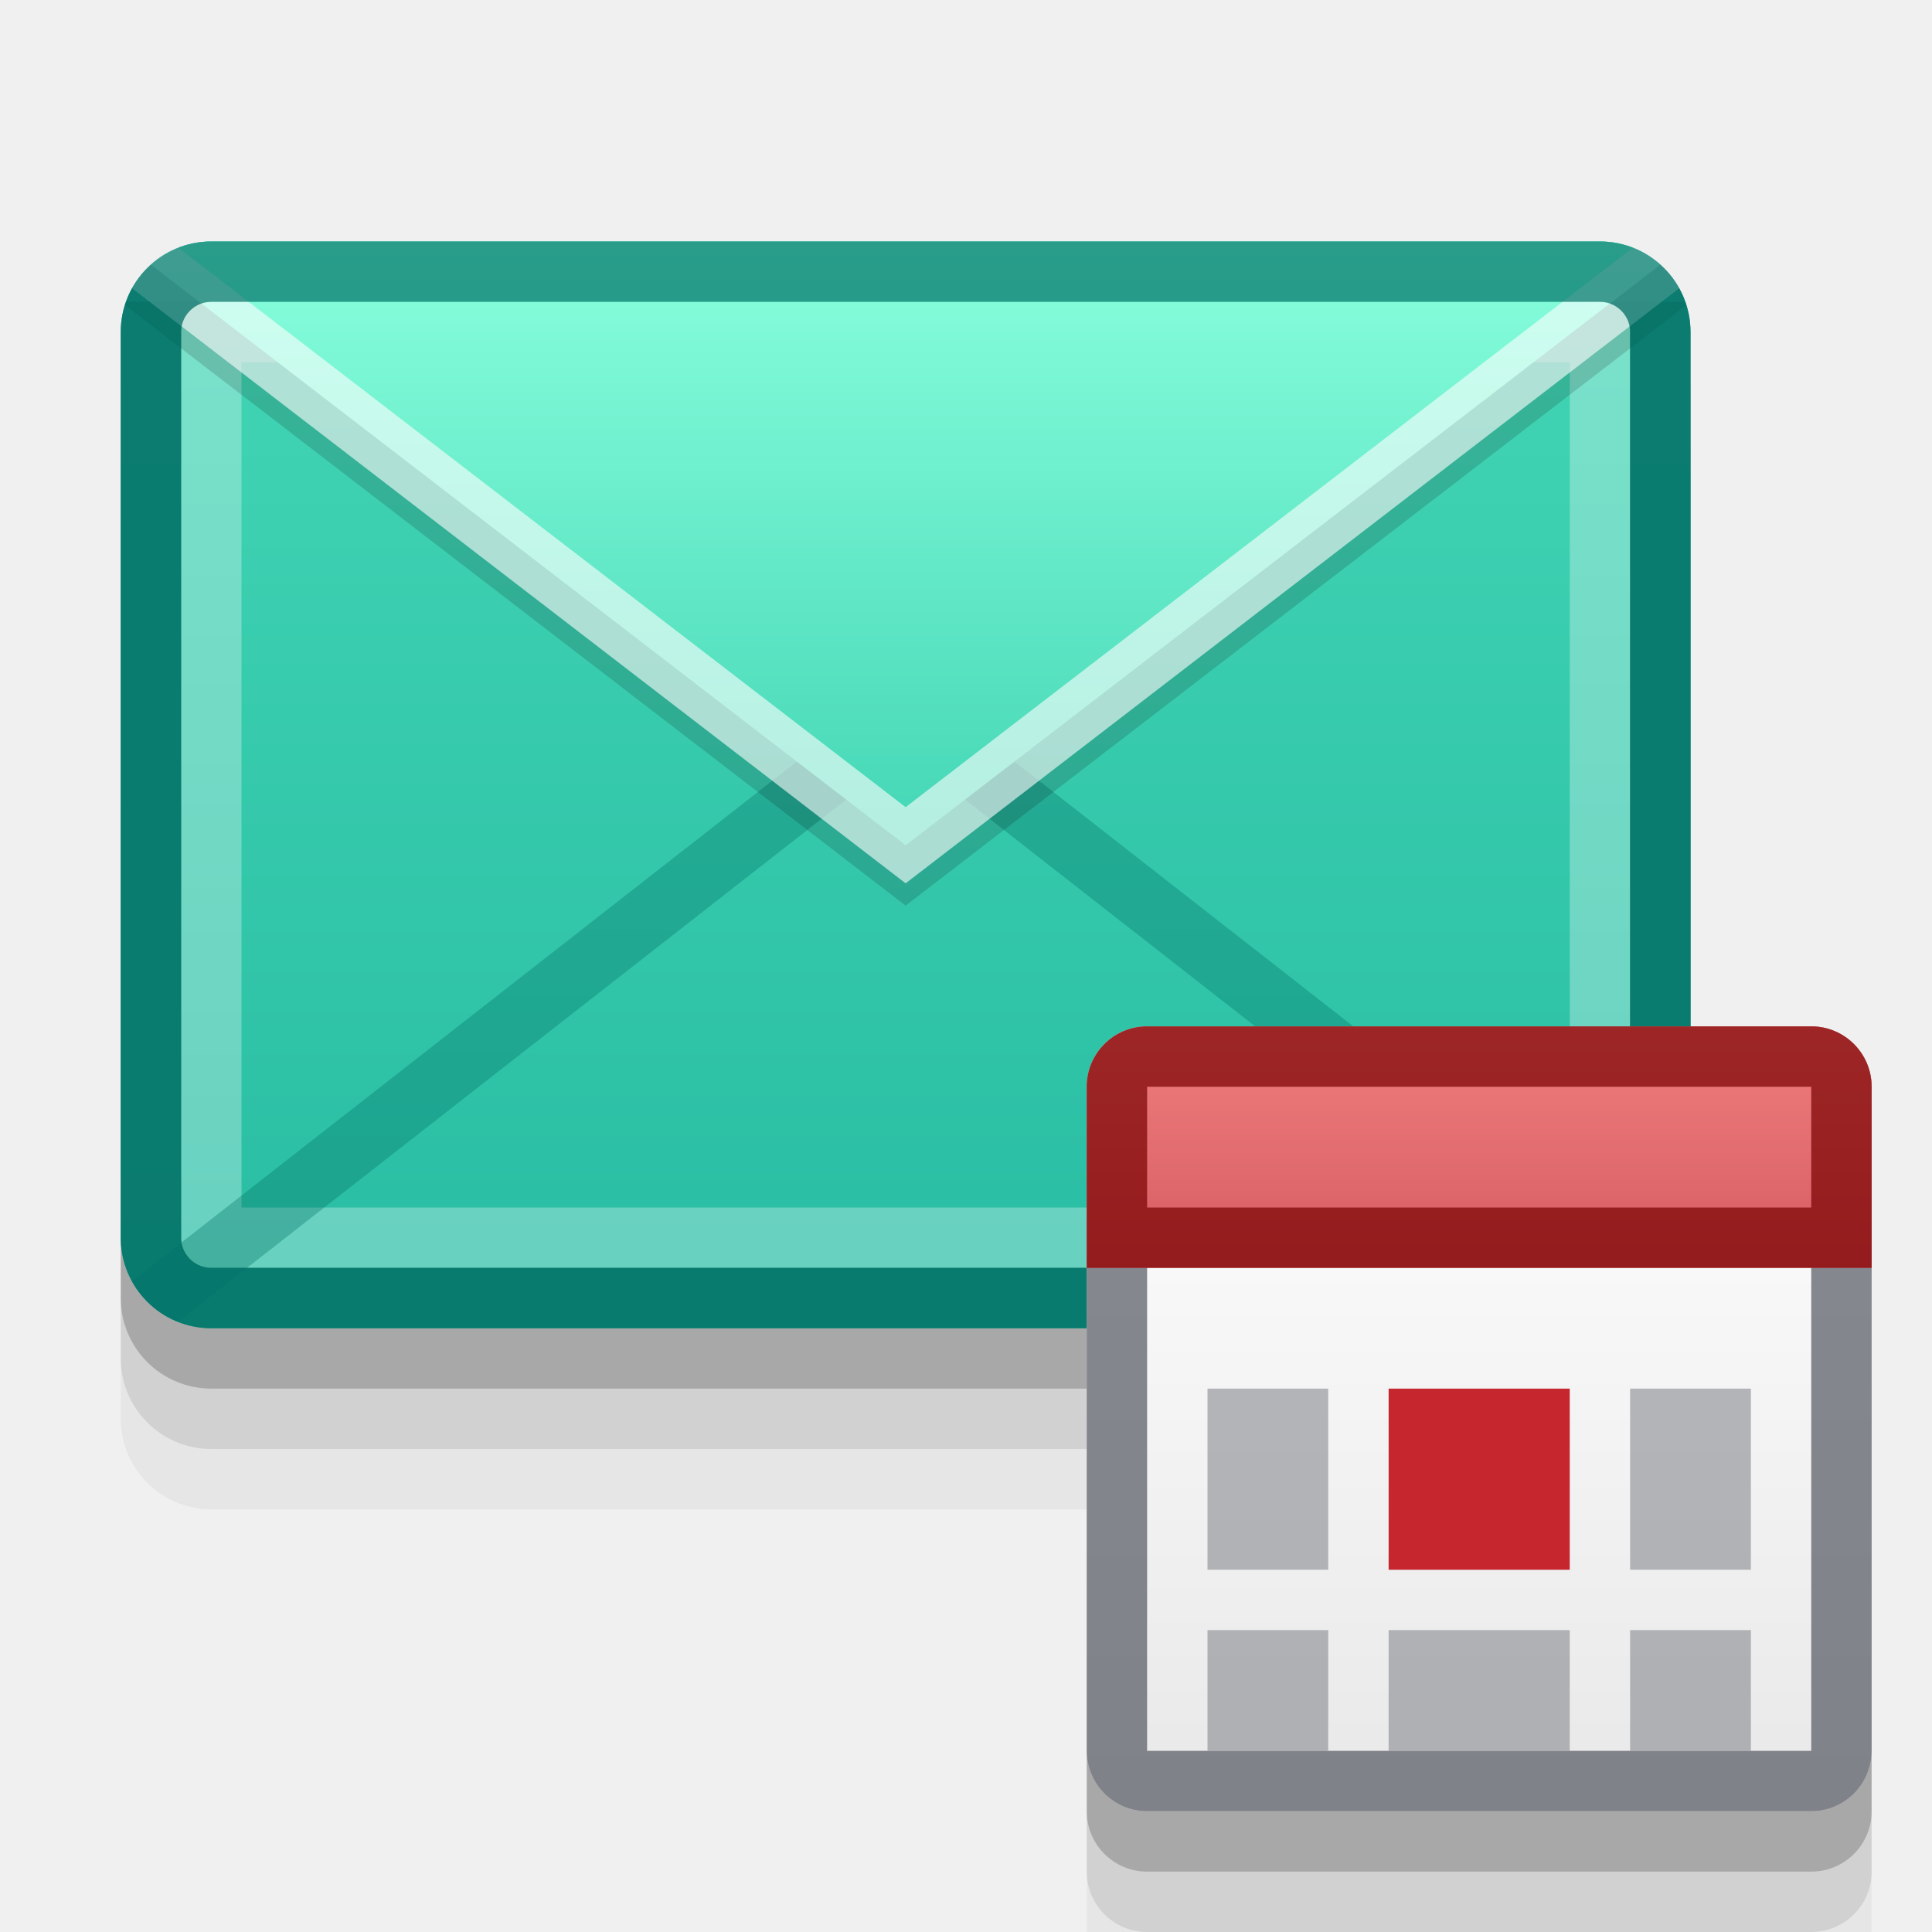
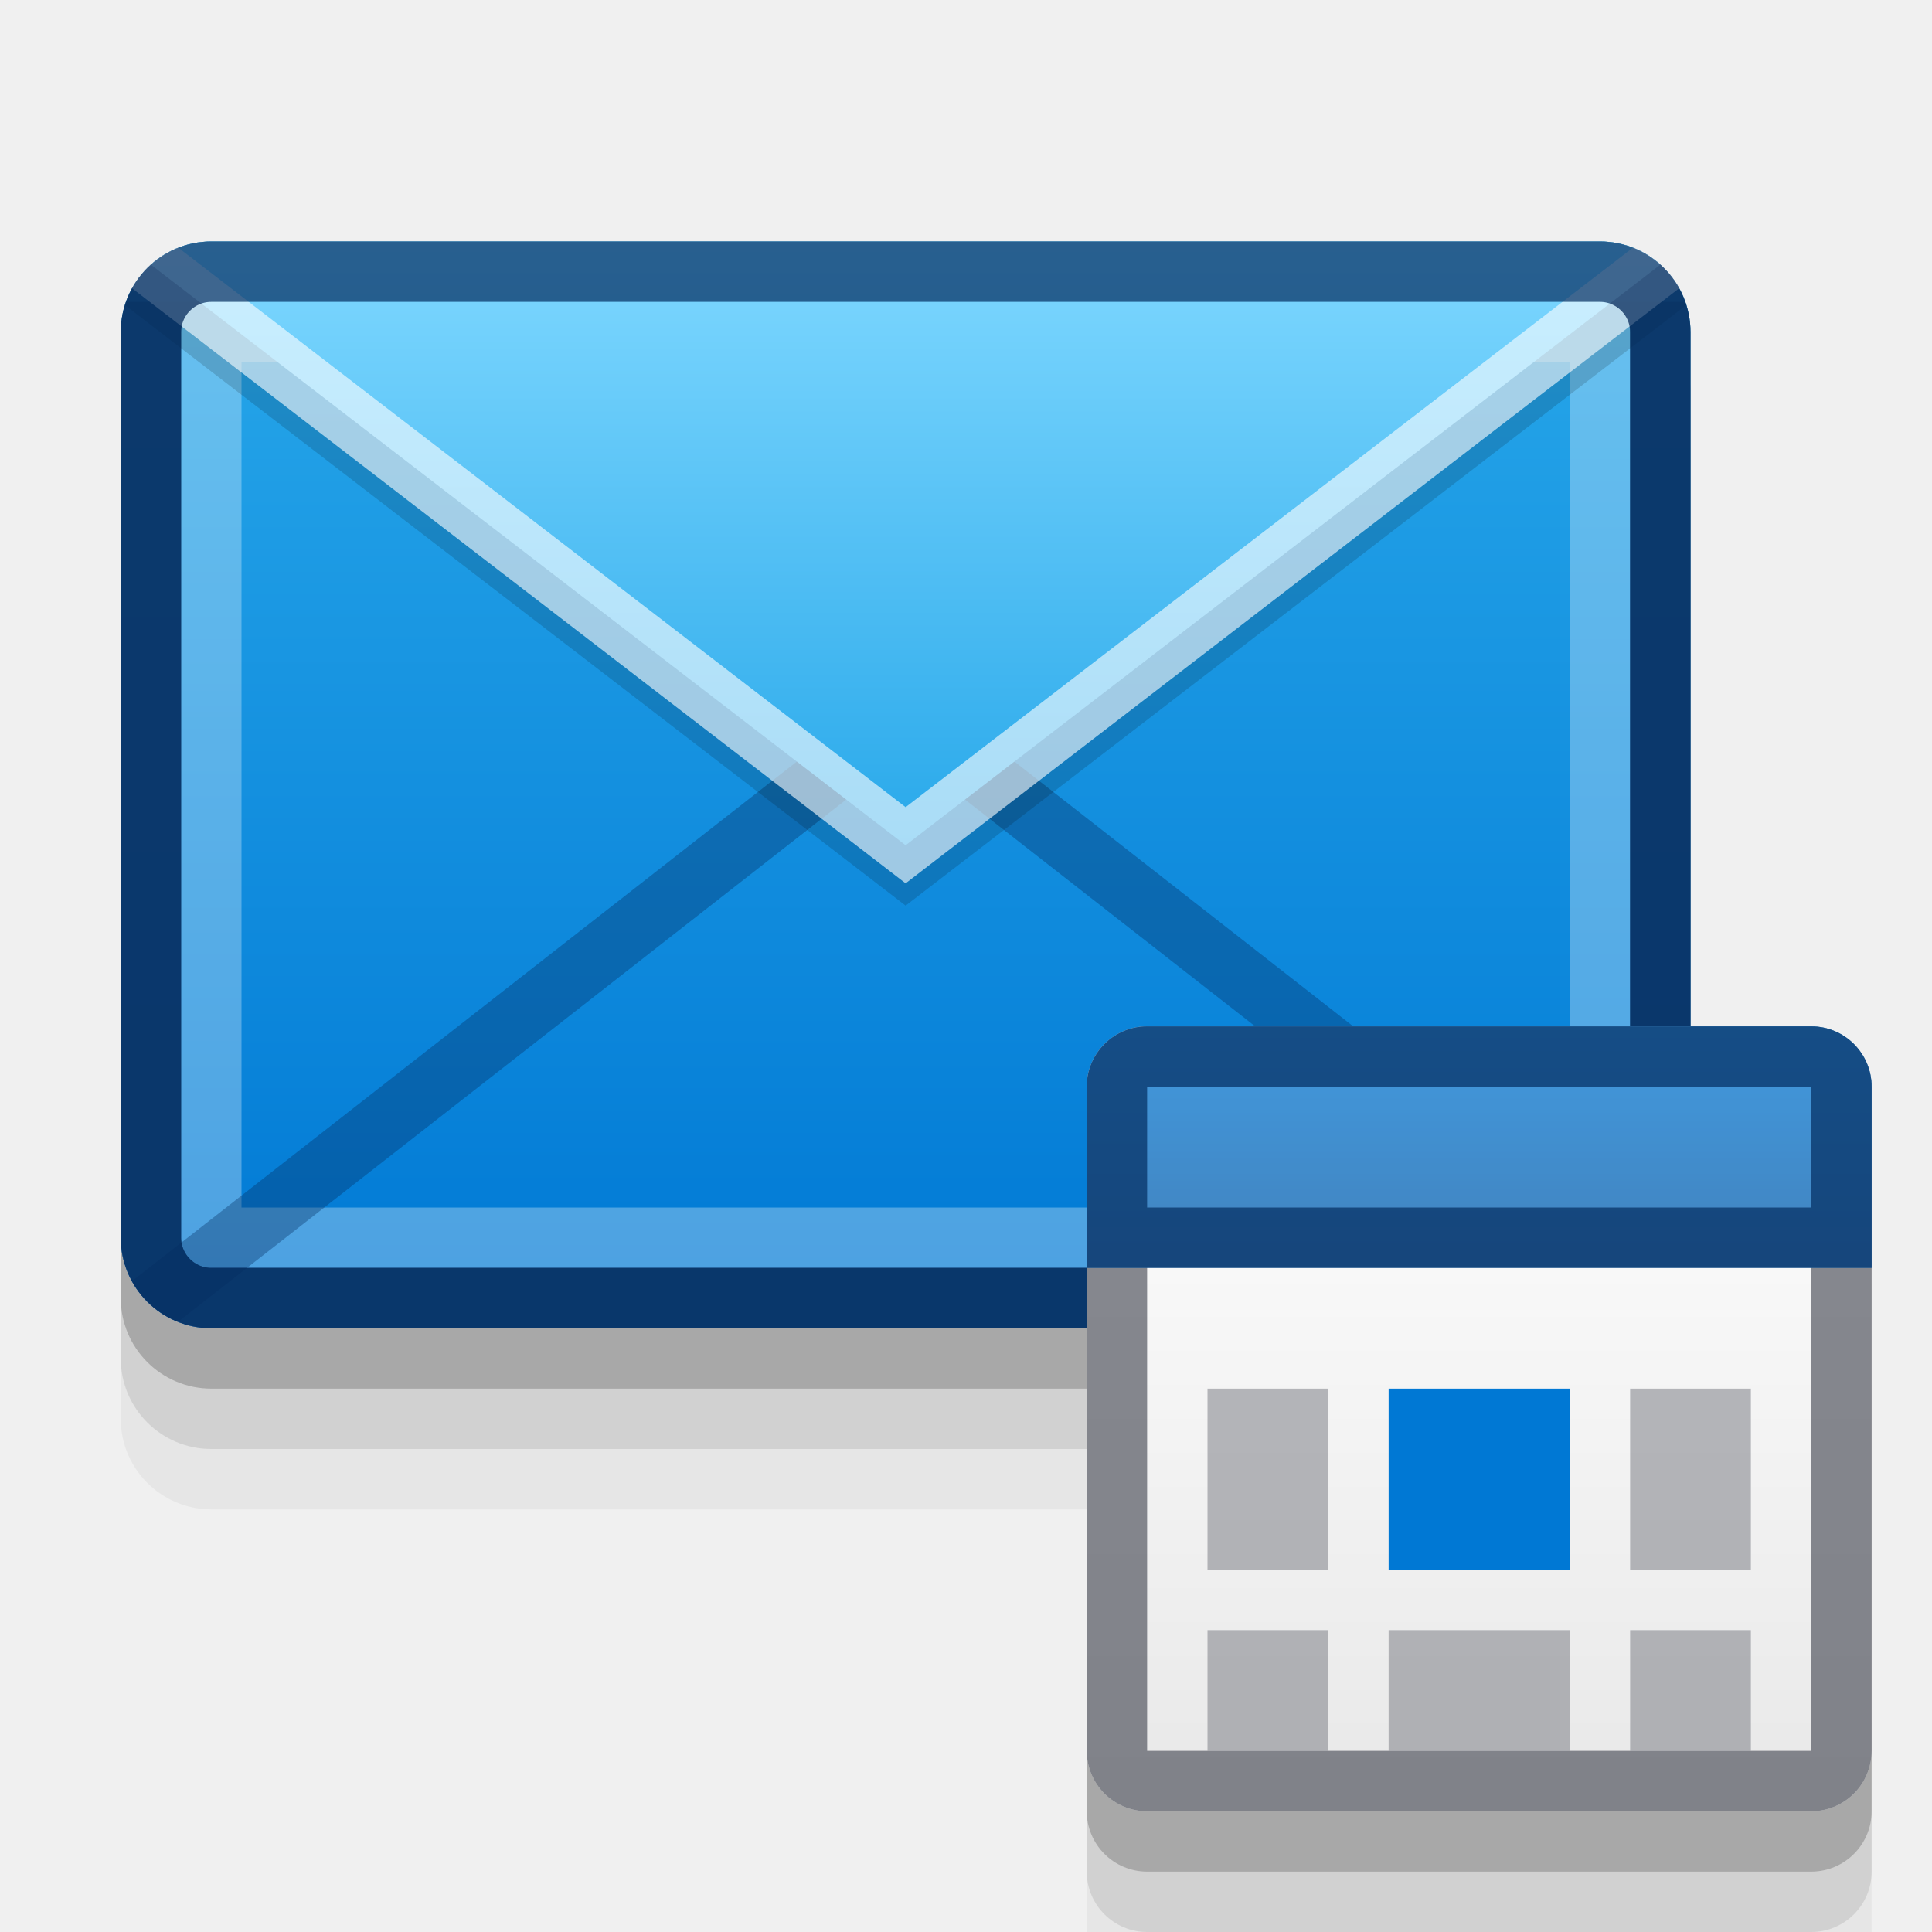
<svg xmlns="http://www.w3.org/2000/svg" width="32" height="32" viewBox="0 0 32 32">
  <defs>
    <linearGradient id="g1" x1="0" y1="0" x2="0" y2="1">
-       <stop offset="0" stop-color="#43d6b5" />
-       <stop offset="1" stop-color="#28bca3" />
+       <stop offset="0" stop-color="#28a8ea" />
+       <stop offset="1" stop-color="#0078d4" />
    </linearGradient>
    <clipPath id="c2">
      <path d="M3.5 4H26.5A1.5 1.5 0 0 1 28 5.5V20.5A1.5 1.5 0 0 1 26.5 22H3.5A1.5 1.5 0 0 1 2 20.5V5.5A1.5 1.5 0 0 1 3.5 4Z" />
    </clipPath>
  </defs>
  <path d="M3.5 4H26.5A1.5 1.5 0 0 1 28 5.5V20.5A1.5 1.5 0 0 1 26.5 22H3.5A1.5 1.5 0 0 1 2 20.5V5.5A1.5 1.5 0 0 1 3.5 4Z" fill="#181818" opacity="0.22" transform="translate(0 1)" />
  <path d="M3.5 4H26.5A1.5 1.5 0 0 1 28 5.5V20.5A1.5 1.5 0 0 1 26.5 22H3.5A1.5 1.5 0 0 1 2 20.5V5.5A1.5 1.5 0 0 1 3.5 4Z" fill="#181818" opacity="0.1" transform="translate(0 2)" />
  <path d="M3.5 4H26.5A1.5 1.5 0 0 1 28 5.5V20.5A1.5 1.5 0 0 1 26.5 22H3.5A1.5 1.5 0 0 1 2 20.5V5.5A1.5 1.5 0 0 1 3.5 4Z" fill="#181818" opacity="0.05" transform="translate(0 3)" />
  <path d="M3.5 4H26.5A1.5 1.5 0 0 1 28 5.5V20.5A1.5 1.5 0 0 1 26.5 22H3.5A1.5 1.5 0 0 1 2 20.5V5.5A1.5 1.5 0 0 1 3.5 4Z" fill="url(#g1)" />
  <g clip-path="url(#c2)" fill="none">
    <path d="M3.5 4H26.5A1.5 1.5 0 0 1 28 5.5V20.5A1.5 1.5 0 0 1 26.5 22H3.5A1.5 1.5 0 0 1 2 20.5V5.5A1.5 1.5 0 0 1 3.5 4Z" stroke="#fff" stroke-opacity="0.3" stroke-width="4" />
-     <path d="M3.5 4H26.5A1.5 1.5 0 0 1 28 5.5V20.5A1.5 1.5 0 0 1 26.5 22H3.5A1.5 1.5 0 0 1 2 20.5V5.5A1.5 1.5 0 0 1 3.5 4Z" stroke="#007367" stroke-opacity="0.7" stroke-width="2" />
+     <path d="M3.5 4H26.5A1.5 1.5 0 0 1 28 5.5V20.5A1.5 1.5 0 0 1 26.5 22H3.5A1.5 1.5 0 0 1 2 20.5V5.5A1.5 1.5 0 0 1 3.5 4Z" stroke="#032d60" stroke-opacity="0.7" stroke-width="2" />
  </g>
  <defs>
    <clipPath id="c3">
      <path d="M3.5 4H26.5A1.5 1.5 0 0 1 28 5.5V20.5A1.5 1.5 0 0 1 26.5 22H3.5A1.5 1.5 0 0 1 2 20.5V5.5A1.5 1.5 0 0 1 3.5 4Z" />
    </clipPath>
    <linearGradient id="g4" x1="0" y1="0" x2="0" y2="1">
-       <stop offset="0" stop-color="#89ffdd" />
-       <stop offset="1" stop-color="#43d6b5" />
+       <stop offset="0" stop-color="#7fd8ff" />
+       <stop offset="1" stop-color="#28a8ea" />
    </linearGradient>
  </defs>
  <g clip-path="url(#c3)">
-     <path d="M2 22L15.0 11.84L28 22" fill="none" stroke="#007367" stroke-opacity=".35" stroke-width="1" />
+     <path d="M2 22L15.0 11.84L28 22" fill="none" stroke="#032d60" stroke-opacity=".35" stroke-width="1" />
    <path d="M2 4L15.0 14L28 4Z" fill="#000" opacity=".15" transform="translate(0 1)" />
    <path d="M2 4L15.0 14L28 4Z" fill="url(#g4)" />
    <path d="M2 4L15.0 14L28 4" fill="none" stroke="#fff" stroke-opacity="0.6" stroke-width="1" />
-     <path d="M3.5 4H26.5A1.5 1.5 0 0 1 28 5.5V20.5A1.5 1.5 0 0 1 26.5 22H3.5A1.5 1.5 0 0 1 2 20.5V5.5A1.5 1.5 0 0 1 3.5 4Z" fill="none" stroke="#007367" stroke-opacity=".7" stroke-width="2" />
+     <path d="M3.5 4H26.5A1.5 1.5 0 0 1 28 5.5V20.5A1.5 1.5 0 0 1 26.5 22H3.5A1.5 1.5 0 0 1 2 20.5V5.5A1.5 1.5 0 0 1 3.5 4Z" fill="none" stroke="#032d60" stroke-opacity=".7" stroke-width="2" />
  </g>
  <defs>
    <linearGradient id="g5" x1="0" y1="0" x2="0" y2="1">
      <stop offset="0" stop-color="#ffffff" />
      <stop offset="1" stop-color="#e8e8e8" />
    </linearGradient>
    <clipPath id="c6">
      <path d="M19 17H30A1 1 0 0 1 31 18V29A1 1 0 0 1 30 30H19A1 1 0 0 1 18 29V18A1 1 0 0 1 19 17Z" />
    </clipPath>
  </defs>
  <path d="M19 17H30A1 1 0 0 1 31 18V29A1 1 0 0 1 30 30H19A1 1 0 0 1 18 29V18A1 1 0 0 1 19 17Z" fill="#181818" opacity="0.22" transform="translate(0 1)" />
  <path d="M19 17H30A1 1 0 0 1 31 18V29A1 1 0 0 1 30 30H19A1 1 0 0 1 18 29V18A1 1 0 0 1 19 17Z" fill="#181818" opacity="0.1" transform="translate(0 2)" />
  <path d="M19 17H30A1 1 0 0 1 31 18V29A1 1 0 0 1 30 30H19A1 1 0 0 1 18 29V18A1 1 0 0 1 19 17Z" fill="#181818" opacity="0.05" transform="translate(0 3)" />
  <path d="M19 17H30A1 1 0 0 1 31 18V29A1 1 0 0 1 30 30H19A1 1 0 0 1 18 29V18A1 1 0 0 1 19 17Z" fill="url(#g5)" />
  <g clip-path="url(#c6)" fill="none">
    <path d="M19 17H30A1 1 0 0 1 31 18V29A1 1 0 0 1 30 30H19A1 1 0 0 1 18 29V18A1 1 0 0 1 19 17Z" stroke="#555761" stroke-opacity="0.7" stroke-width="2" />
  </g>
  <defs>
    <linearGradient id="g7" x1="0" y1="0" x2="0" y2="1">
-       <stop offset="0" stop-color="#ed5353" />
-       <stop offset="1" stop-color="#c6262e" />
+       <stop offset="0" stop-color="#0078d4" />
+       <stop offset="1" stop-color="#0358a7" />
    </linearGradient>
    <clipPath id="c8">
      <path d="M19 17H30A1 1 0 0 1 31 18V21H18V18A1 1 0 0 1 19 17Z" />
    </clipPath>
  </defs>
  <path d="M19 17H30A1 1 0 0 1 31 18V21H18V18A1 1 0 0 1 19 17Z" fill="url(#g7)" />
  <g clip-path="url(#c8)" fill="none">
    <path d="M19 17H30A1 1 0 0 1 31 18V21H18V18A1 1 0 0 1 19 17Z" stroke="#fff" stroke-opacity="0.25" stroke-width="4" />
-     <path d="M19 17H30A1 1 0 0 1 31 18V21H18V18A1 1 0 0 1 19 17Z" stroke="#7a0000" stroke-opacity="0.7" stroke-width="2" />
+     <path d="M19 17H30A1 1 0 0 1 31 18V21H18V18A1 1 0 0 1 19 17Z" stroke="#032d60" stroke-opacity="0.7" stroke-width="2" />
  </g>
  <rect x="20" y="23" width="2" height="3" fill="#7e8087" opacity="0.55" />
-   <rect x="23" y="23" width="3" height="3" fill="#c6262e" opacity="1" />
+   <rect x="23" y="23" width="3" height="3" fill="#0078d4" opacity="1" />
  <rect x="27" y="23" width="2" height="3" fill="#7e8087" opacity="0.55" />
  <rect x="20" y="27" width="2" height="2" fill="#7e8087" opacity="0.55" />
  <rect x="23" y="27" width="3" height="2" fill="#7e8087" opacity="0.55" />
  <rect x="27" y="27" width="2" height="2" fill="#7e8087" opacity="0.55" />
</svg>
